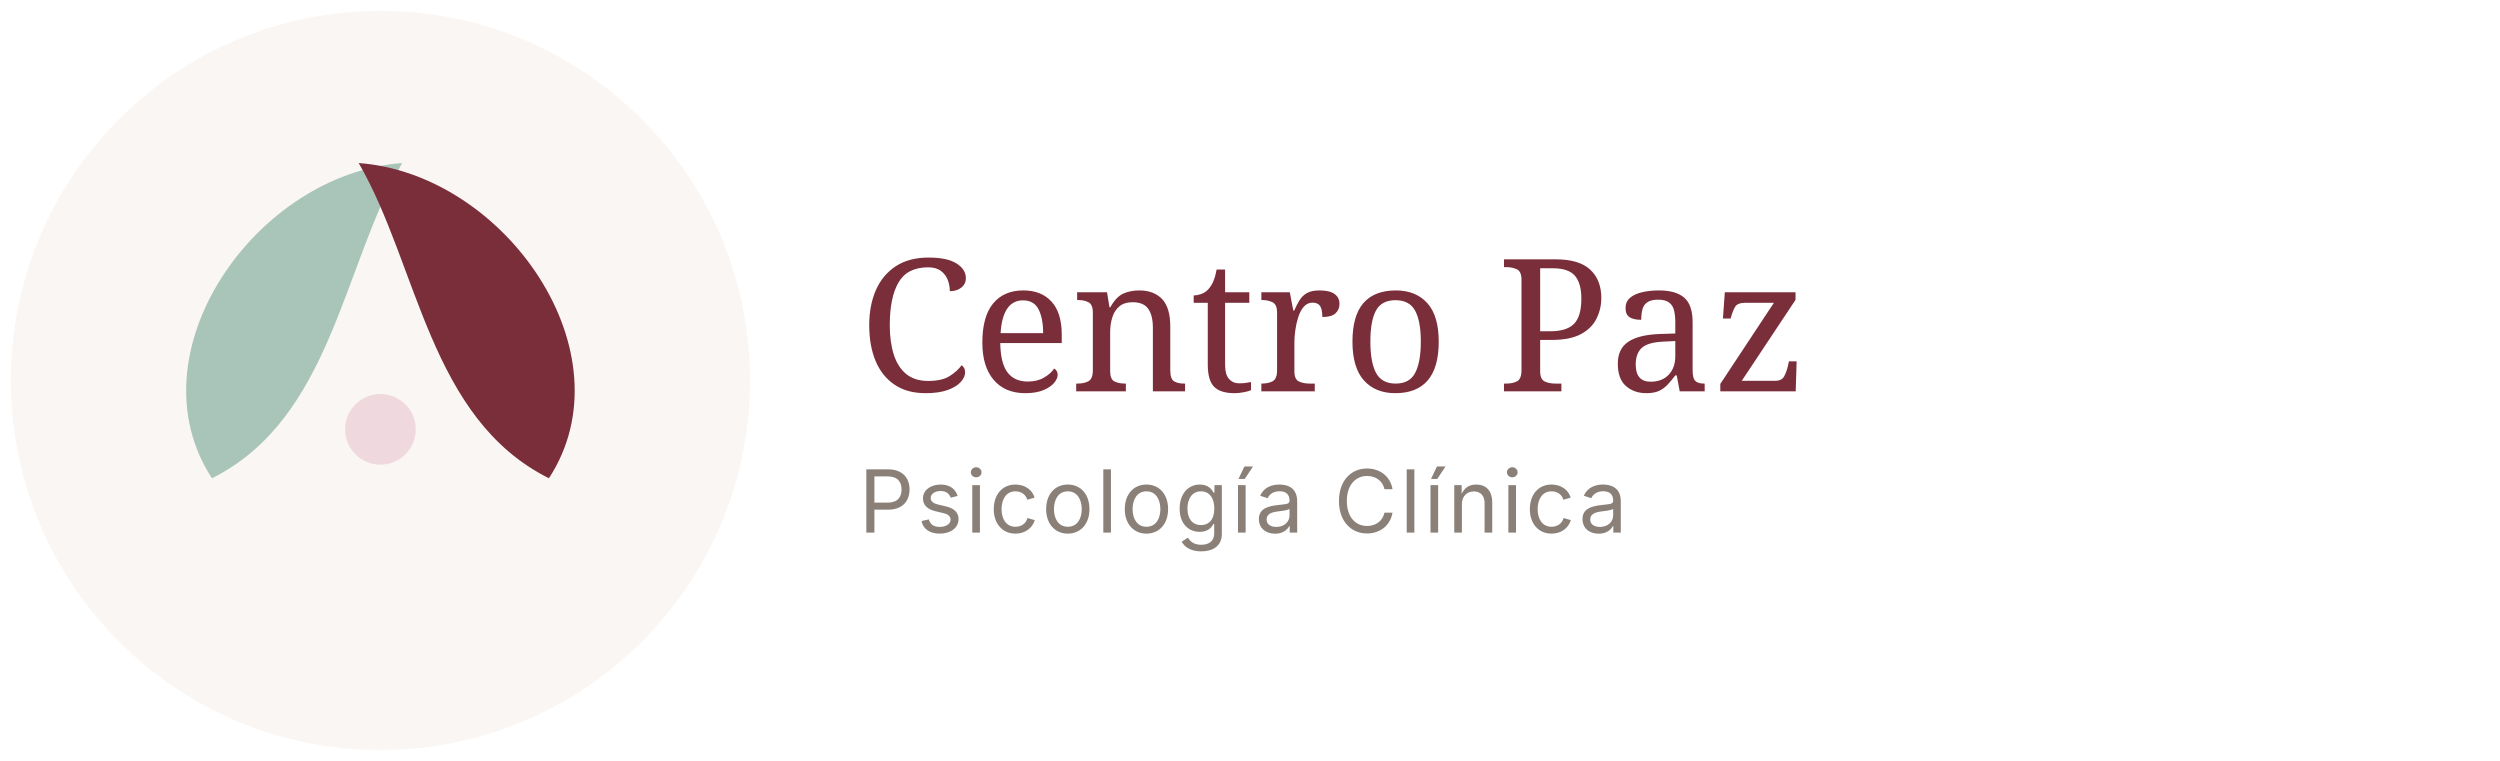
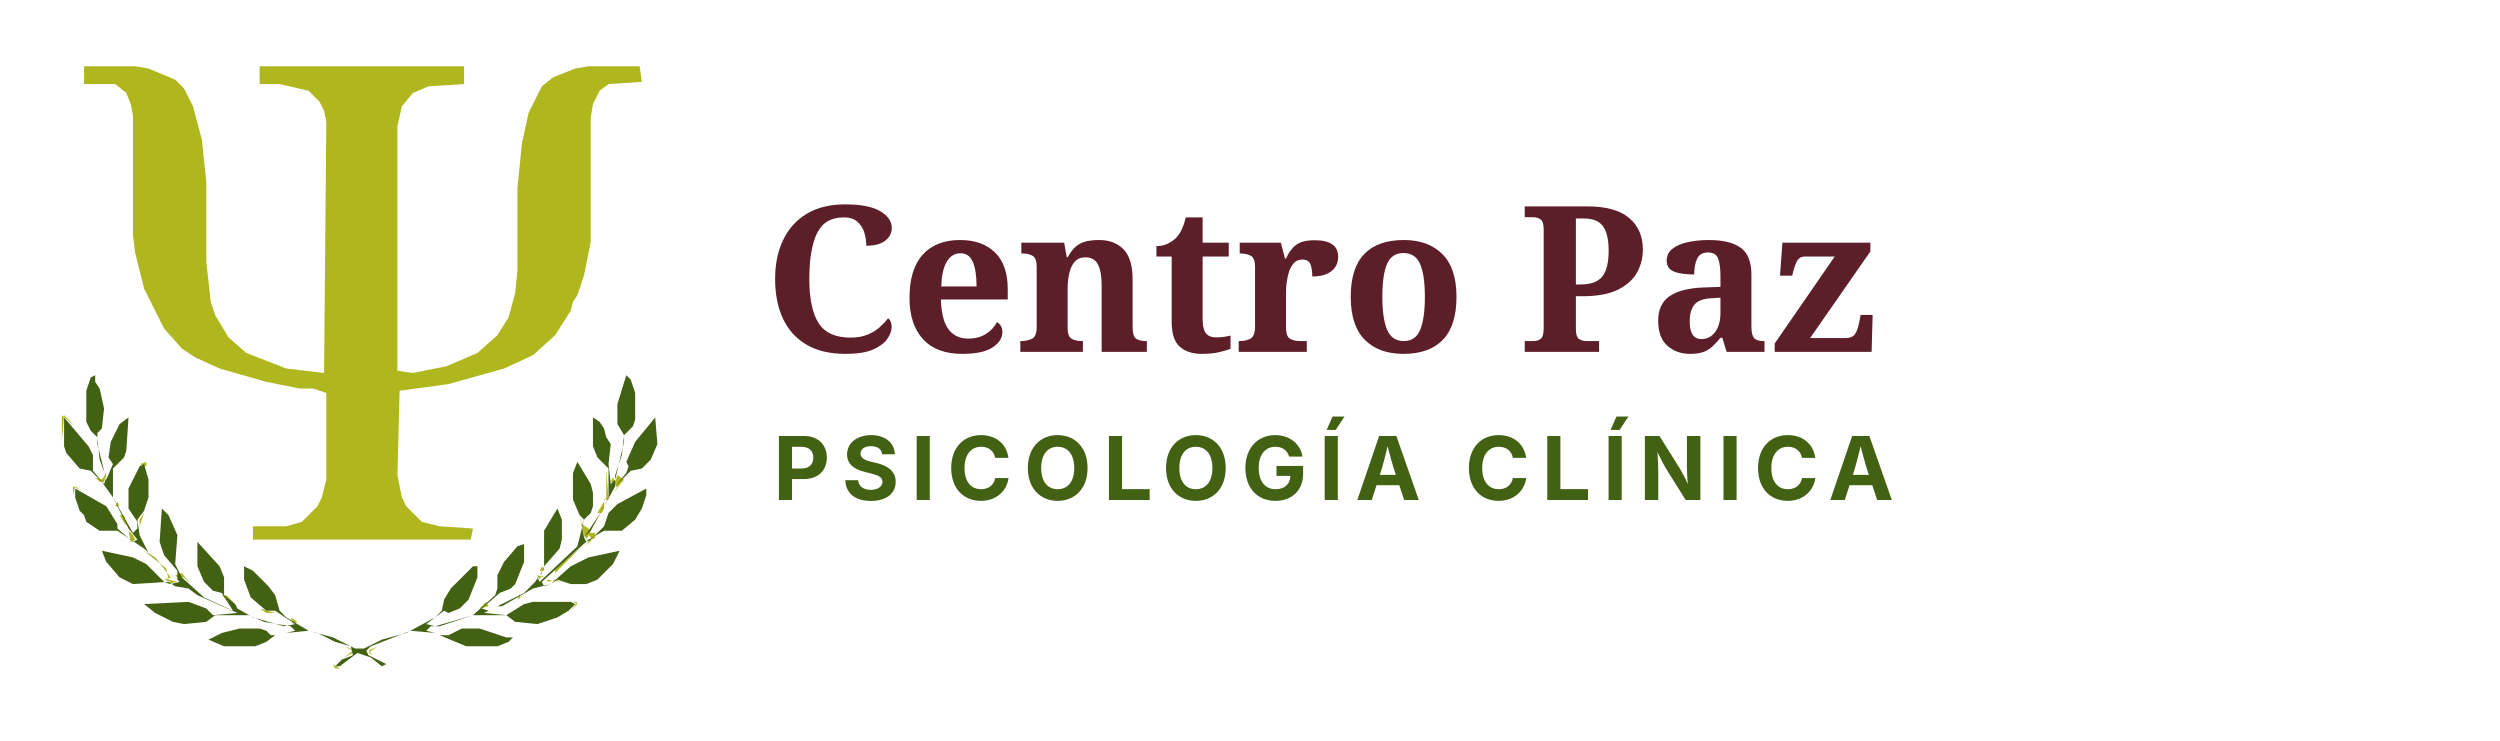
- <svg xmlns="http://www.w3.org/2000/svg" viewBox="0 0 460 140">
-   <circle cx="70" cy="70" r="68" fill="#FAF6F3" />
-   <path d="M 39 88 C 24 65, 47 32, 74 30 C 63 49, 61 77, 39 88 Z" fill="#A9C4B8" />
-   <path d="M 101 88 C 116 65, 93 32, 66 30 C 77 49, 79 77, 101 88 Z" fill="#7A2E3A" />
-   <circle cx="70" cy="79" r="6.5" fill="#F0D9DE" />
-   <text x="158" y="72" font-family="Lora, Georgia, serif" font-size="34" fill="#7A2E3A">Centro Paz</text>
-   <text x="158" y="98" font-family="'Nunito Sans', -apple-system, sans-serif" font-size="16" fill="#8a8078" letter-spacing="0.5">Psicología Clínica</text>
+ <svg xmlns="http://www.w3.org/2000/svg" viewBox="0 0 540 160" width="100%" height="100%">
+   <g transform="translate(10, 10) scale(0.48)">
+     <path d="M 189 338 L 190 340 L 192 340 L 194 338 L 192 340 Z M 209 330 L 205 333 L 207 334 L 205 332 Z M 197 331 L 194 330 L 198 332 L 194 335 L 198 333 Z M 197 329 L 199 330 L 203 330 L 199 330 Z M 170 317 L 171 320 L 173 319 Z M 166 314 L 168 316 L 168 318 L 168 316 Z M 156 313 L 163 315 L 159 315 Z M 133 313 L 135 315 L 137 315 L 135 315 Z M 299 310 L 297 310 L 299 311 L 296 314 Z M 258 310 L 255 313 L 259 312 Z M 275 307 L 273 308 L 273 306 L 272 309 Z M 252 306 L 251 309 L 247 313 L 251 309 Z M 141 300 L 141 307 L 139 307 L 143 311 L 139 311 L 137 310 L 139 311 L 143 311 L 144 313 L 144 310 L 141 307 Z M 287 296 L 284 299 L 281 298 L 282 300 L 283 298 L 285 300 L 286 303 L 285 300 L 292 301 L 289 300 L 286 301 L 284 299 Z M 116 296 L 119 299 L 122 299 L 125 302 L 121 297 L 118 298 Z M 283 294 L 282 296 L 284 296 Z M 102 291 L 105 292 L 111 298 L 105 292 Z M 303 290 L 296 293 L 292 297 L 296 293 Z M 104 287 L 109 290 L 116 299 L 111 301 L 113 300 L 116 301 L 114 302 L 119 301 L 115 300 L 114 295 Z M 300 286 L 289 295 L 289 297 Z M 101 278 L 99 280 L 97 278 L 98 283 L 100 282 L 99 280 Z M 300 272 L 302 280 L 304 283 L 302 285 L 307 281 L 307 279 L 305 279 L 304 277 L 301 275 Z M 303 282 L 304 280 L 306 282 Z M 93 271 L 96 276 L 95 271 Z M 104 270 L 102 276 L 102 273 Z M 90 270 L 93 275 L 93 277 L 95 279 L 95 281 L 95 279 L 93 277 L 93 275 Z M 92 265 L 91 267 L 93 267 Z M 72 258 L 72 262 L 73 258 L 76 260 Z M 317 253 L 316 256 L 315 254 L 314 256 L 316 257 L 317 259 L 315 261 L 320 255 Z M 87 252 L 85 255 L 82 254 L 84 256 L 86 256 Z M 102 248 L 105 249 L 105 247 Z M 94 247 L 91 250 L 91 252 L 91 250 Z M 307 244 L 312 250 L 312 263 L 308 270 L 310 270 L 311 268 L 311 264 L 313 264 L 312 250 Z M 334 243 L 333 246 L 329 250 L 333 246 Z M 68 226 L 73 231 L 67 226 L 67 238 Z M 77 69 L 77 77 L 91 77 L 96 81 L 98 86 L 99 91 L 99 145 L 100 153 L 104 169 L 113 187 L 121 196 L 127 200 L 138 205 L 159 211 L 174 214 L 180 214 L 186 216 L 186 255 L 184 263 L 182 267 L 175 274 L 168 276 L 153 276 L 153 282 L 251 282 L 252 277 L 237 276 L 229 274 L 222 267 L 220 263 L 218 253 L 219 215 L 241 212 L 266 205 L 279 199 L 289 190 L 296 179 L 297 175 L 299 172 L 302 163 L 305 148 L 305 92 L 306 86 L 309 80 L 313 77 L 328 76 L 327 69 L 304 69 L 298 70 L 288 74 L 283 78 L 277 90 L 274 104 L 272 124 L 272 161 L 271 171 L 268 182 L 263 190 L 254 198 L 240 204 L 225 207 L 218 206 L 218 96 L 220 87 L 225 81 L 232 78 L 248 77 L 248 69 L 156 69 L 156 77 L 165 77 L 178 80 L 183 85 L 185 89 L 186 94 L 185 207 L 168 205 L 150 198 L 142 191 L 136 181 L 134 175 L 132 157 L 132 121 L 130 102 L 126 87 L 122 79 L 118 75 L 106 70 L 100 69 Z" fill="#B0B61E" fill-rule="evenodd" transform="translate(-60, -60)" />
+     <path d="M 237 325 L 249 330 L 263 330 L 268 328 L 270 326 L 267 326 L 255 322 L 247 322 L 241 325 Z M 133 327 L 140 330 L 154 330 L 159 328 L 163 325 L 166 325 L 161 325 L 159 323 L 156 322 L 147 322 L 139 324 Z M 68 227 L 68 240 L 69 243 L 75 250 L 80 251 L 85 256 L 90 263 L 97 277 L 101 282 L 99 283 L 92 277 L 92 275 L 87 267 L 73 259 L 73 263 L 75 269 L 77 271 L 78 274 L 84 278 L 92 278 L 104 286 L 120 301 L 116 302 L 113 301 L 105 293 L 99 290 L 85 287 L 87 292 L 93 299 L 99 302 L 115 301 L 118 303 L 124 304 L 128 307 L 146 315 L 135 316 L 132 313 L 124 310 L 104 311 L 109 315 L 117 319 L 122 320 L 132 319 L 136 316 L 151 316 L 158 319 L 170 321 L 172 323 L 168 324 L 178 323 L 182 324 L 190 328 L 197 330 L 198 334 L 193 336 L 190 339 L 192 339 L 200 333 L 206 335 L 211 339 L 213 338 L 205 334 L 204 332 L 206 330 L 224 323 L 235 324 L 231 323 L 233 321 L 237 321 L 252 316 L 267 316 L 271 319 L 281 320 L 290 317 L 295 314 L 298 311 L 296 310 L 279 310 L 275 311 L 267 316 L 257 315 L 263 312 L 265 312 L 279 304 L 287 302 L 290 300 L 296 302 L 303 302 L 308 300 L 315 293 L 318 287 L 304 290 L 296 294 L 287 302 L 284 303 L 283 301 L 304 282 L 311 278 L 319 278 L 325 273 L 328 268 L 330 262 L 330 259 L 317 266 L 313 270 L 311 276 L 305 282 L 303 283 L 302 281 L 305 278 L 316 258 L 323 251 L 328 250 L 332 246 L 335 239 L 334 227 L 325 238 L 321 247 L 322 249 L 321 252 L 316 258 L 316 253 L 319 244 L 320 235 L 324 231 L 325 228 L 325 216 L 323 210 L 321 208 L 317 221 L 317 230 L 320 235 L 320 238 L 316 255 L 314 257 L 313 248 L 314 239 L 312 236 L 311 232 L 309 229 L 306 227 L 306 240 L 308 245 L 313 250 L 313 263 L 310 269 L 302 281 L 301 276 L 302 273 L 305 270 L 306 267 L 306 261 L 305 257 L 299 247 L 297 252 L 297 264 L 300 271 L 302 273 L 299 285 L 282 301 L 281 299 L 283 297 L 284 294 L 291 286 L 292 282 L 292 273 L 290 268 L 284 278 L 284 295 L 280 301 L 275 306 L 259 314 L 256 313 L 264 306 L 269 304 L 271 302 L 275 292 L 275 284 L 272 285 L 266 292 L 263 298 L 263 304 L 262 307 L 252 316 L 235 321 L 231 320 L 239 314 L 241 315 L 246 313 L 250 309 L 254 299 L 254 294 L 252 294 L 242 304 L 239 309 L 238 314 L 235 317 L 222 324 L 211 327 L 203 331 L 199 331 L 189 326 L 178 323 L 168 317 L 165 314 L 163 307 L 160 303 L 153 296 L 149 294 L 149 300 L 152 308 L 159 314 L 163 314 L 172 320 L 167 321 L 153 317 L 146 313 L 145 311 L 140 307 L 140 299 L 138 294 L 128 283 L 128 294 L 131 301 L 135 305 L 139 306 L 144 314 L 131 308 L 121 299 L 118 293 L 119 280 L 115 271 L 112 268 L 111 283 L 113 289 L 119 296 L 119 300 L 106 288 L 102 280 L 101 273 L 104 269 L 106 263 L 106 255 L 104 248 L 102 249 L 97 259 L 97 268 L 101 274 L 101 277 L 99 279 L 90 263 L 90 250 L 95 245 L 96 242 L 97 227 L 93 230 L 89 238 L 88 245 L 90 248 L 87 255 L 83 239 L 83 234 L 85 232 L 86 223 L 84 214 L 82 211 L 82 208 L 80 209 L 78 215 L 78 229 L 80 233 L 83 236 L 84 246 L 87 254 L 86 257 L 81 251 L 81 244 L 79 240 Z" fill="#426113" fill-rule="evenodd" transform="translate(-60, -60)" />
+   </g>
+   <text x="165" y="76" font-family="Lora, Georgia, serif" font-size="44" font-weight="700" fill="#5C1F29">Centro Paz</text>
+   <text x="167" y="108" font-family="'Nunito Sans', -apple-system, sans-serif" font-size="19" font-weight="700" fill="#426113" letter-spacing="2.5">PSICOLOGÍA CLÍNICA</text>
</svg>
